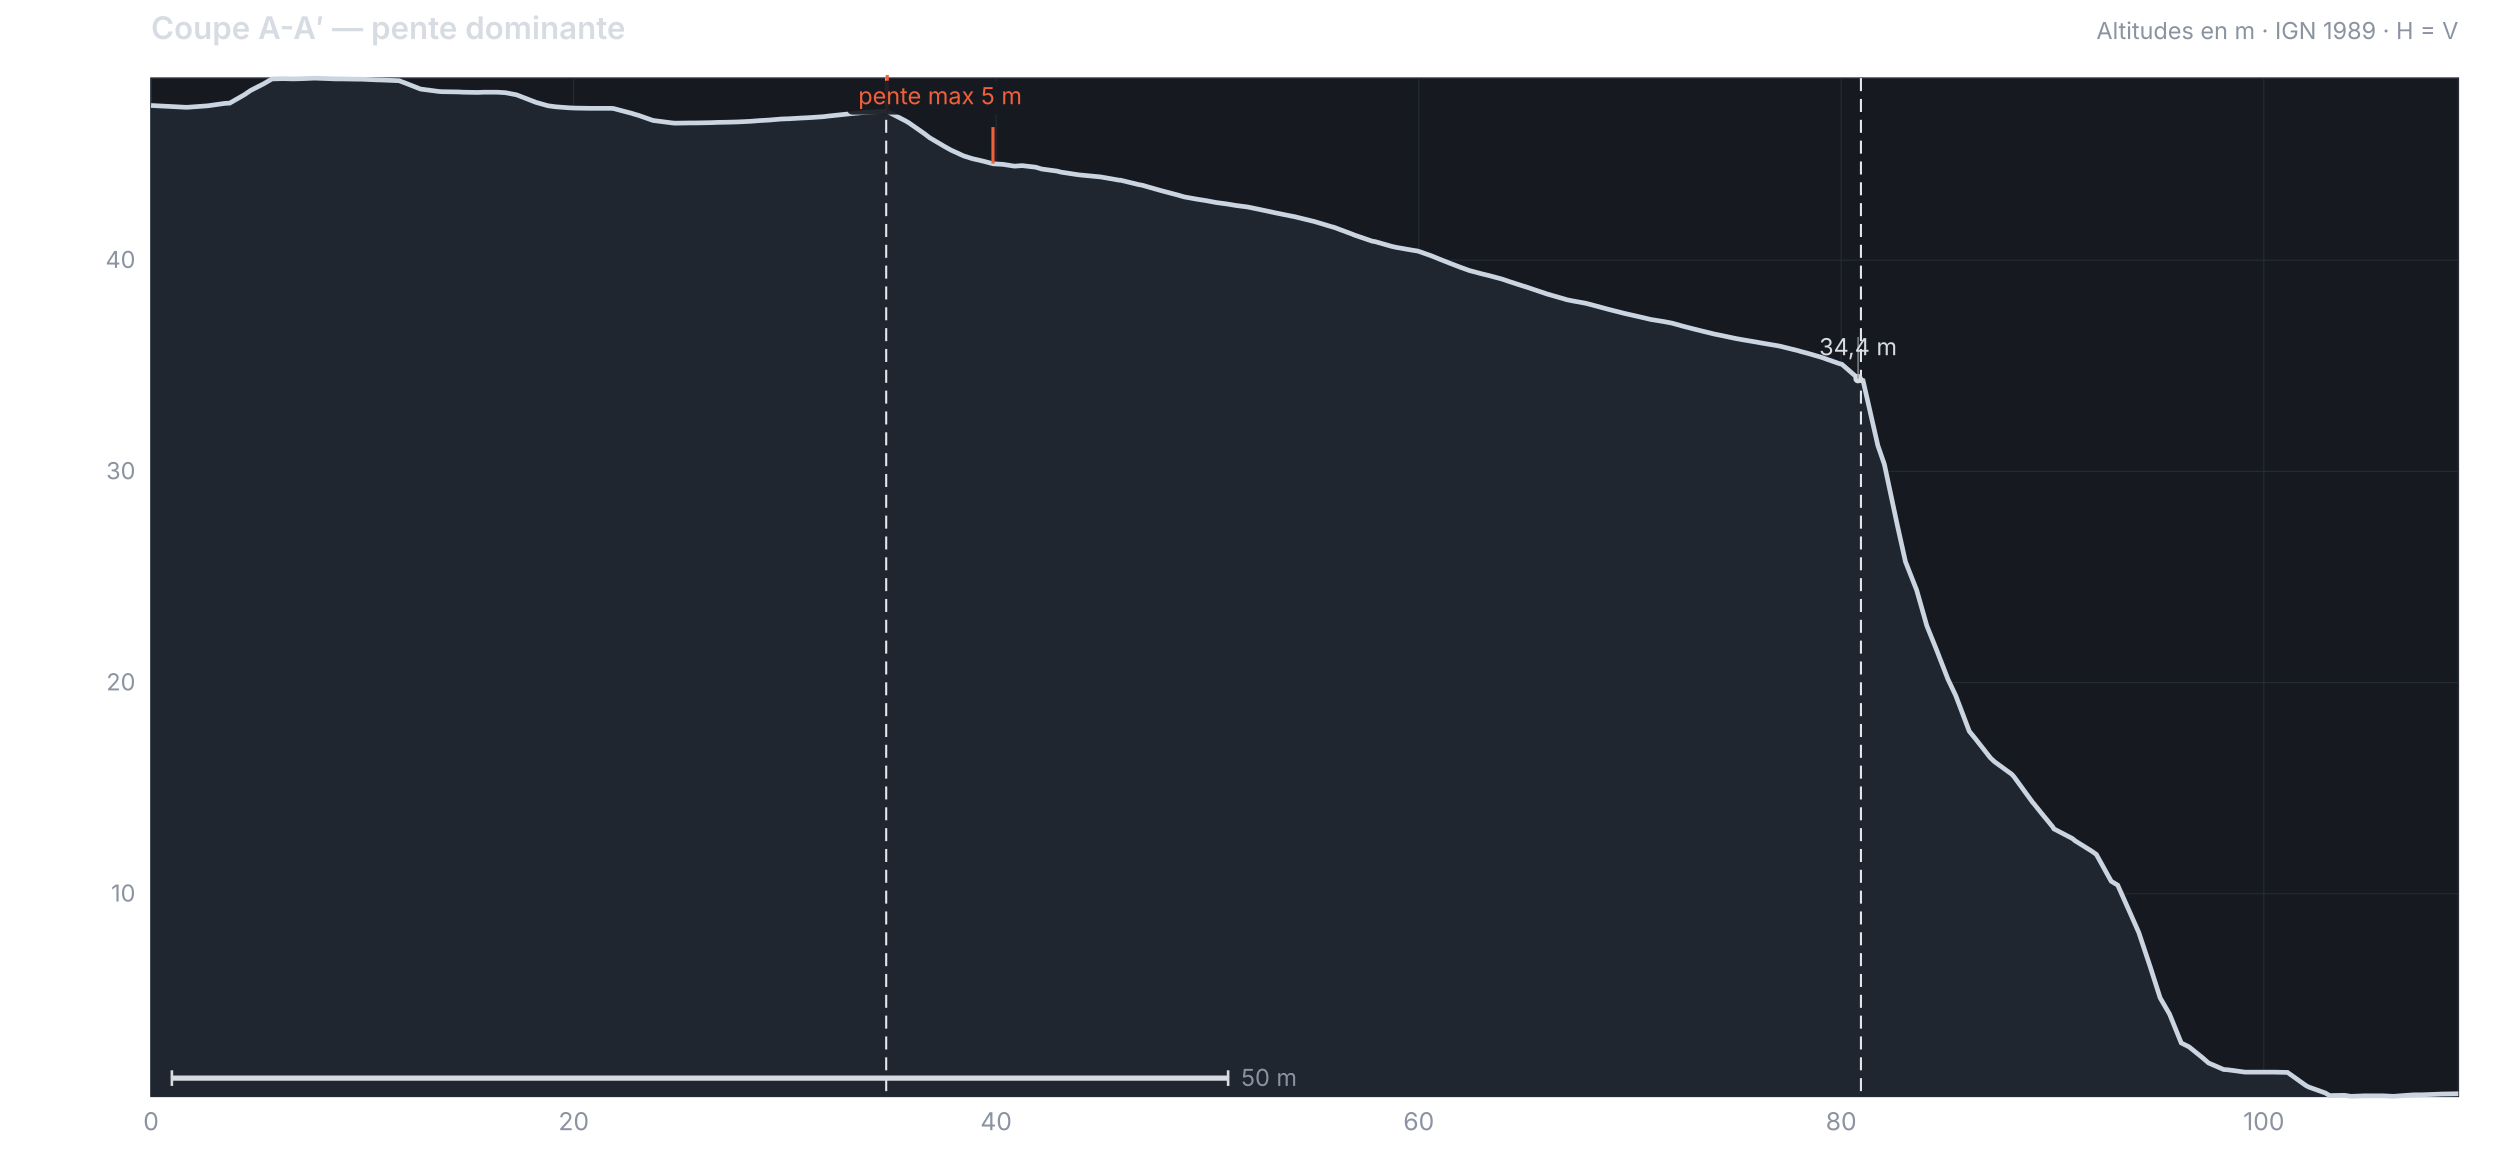
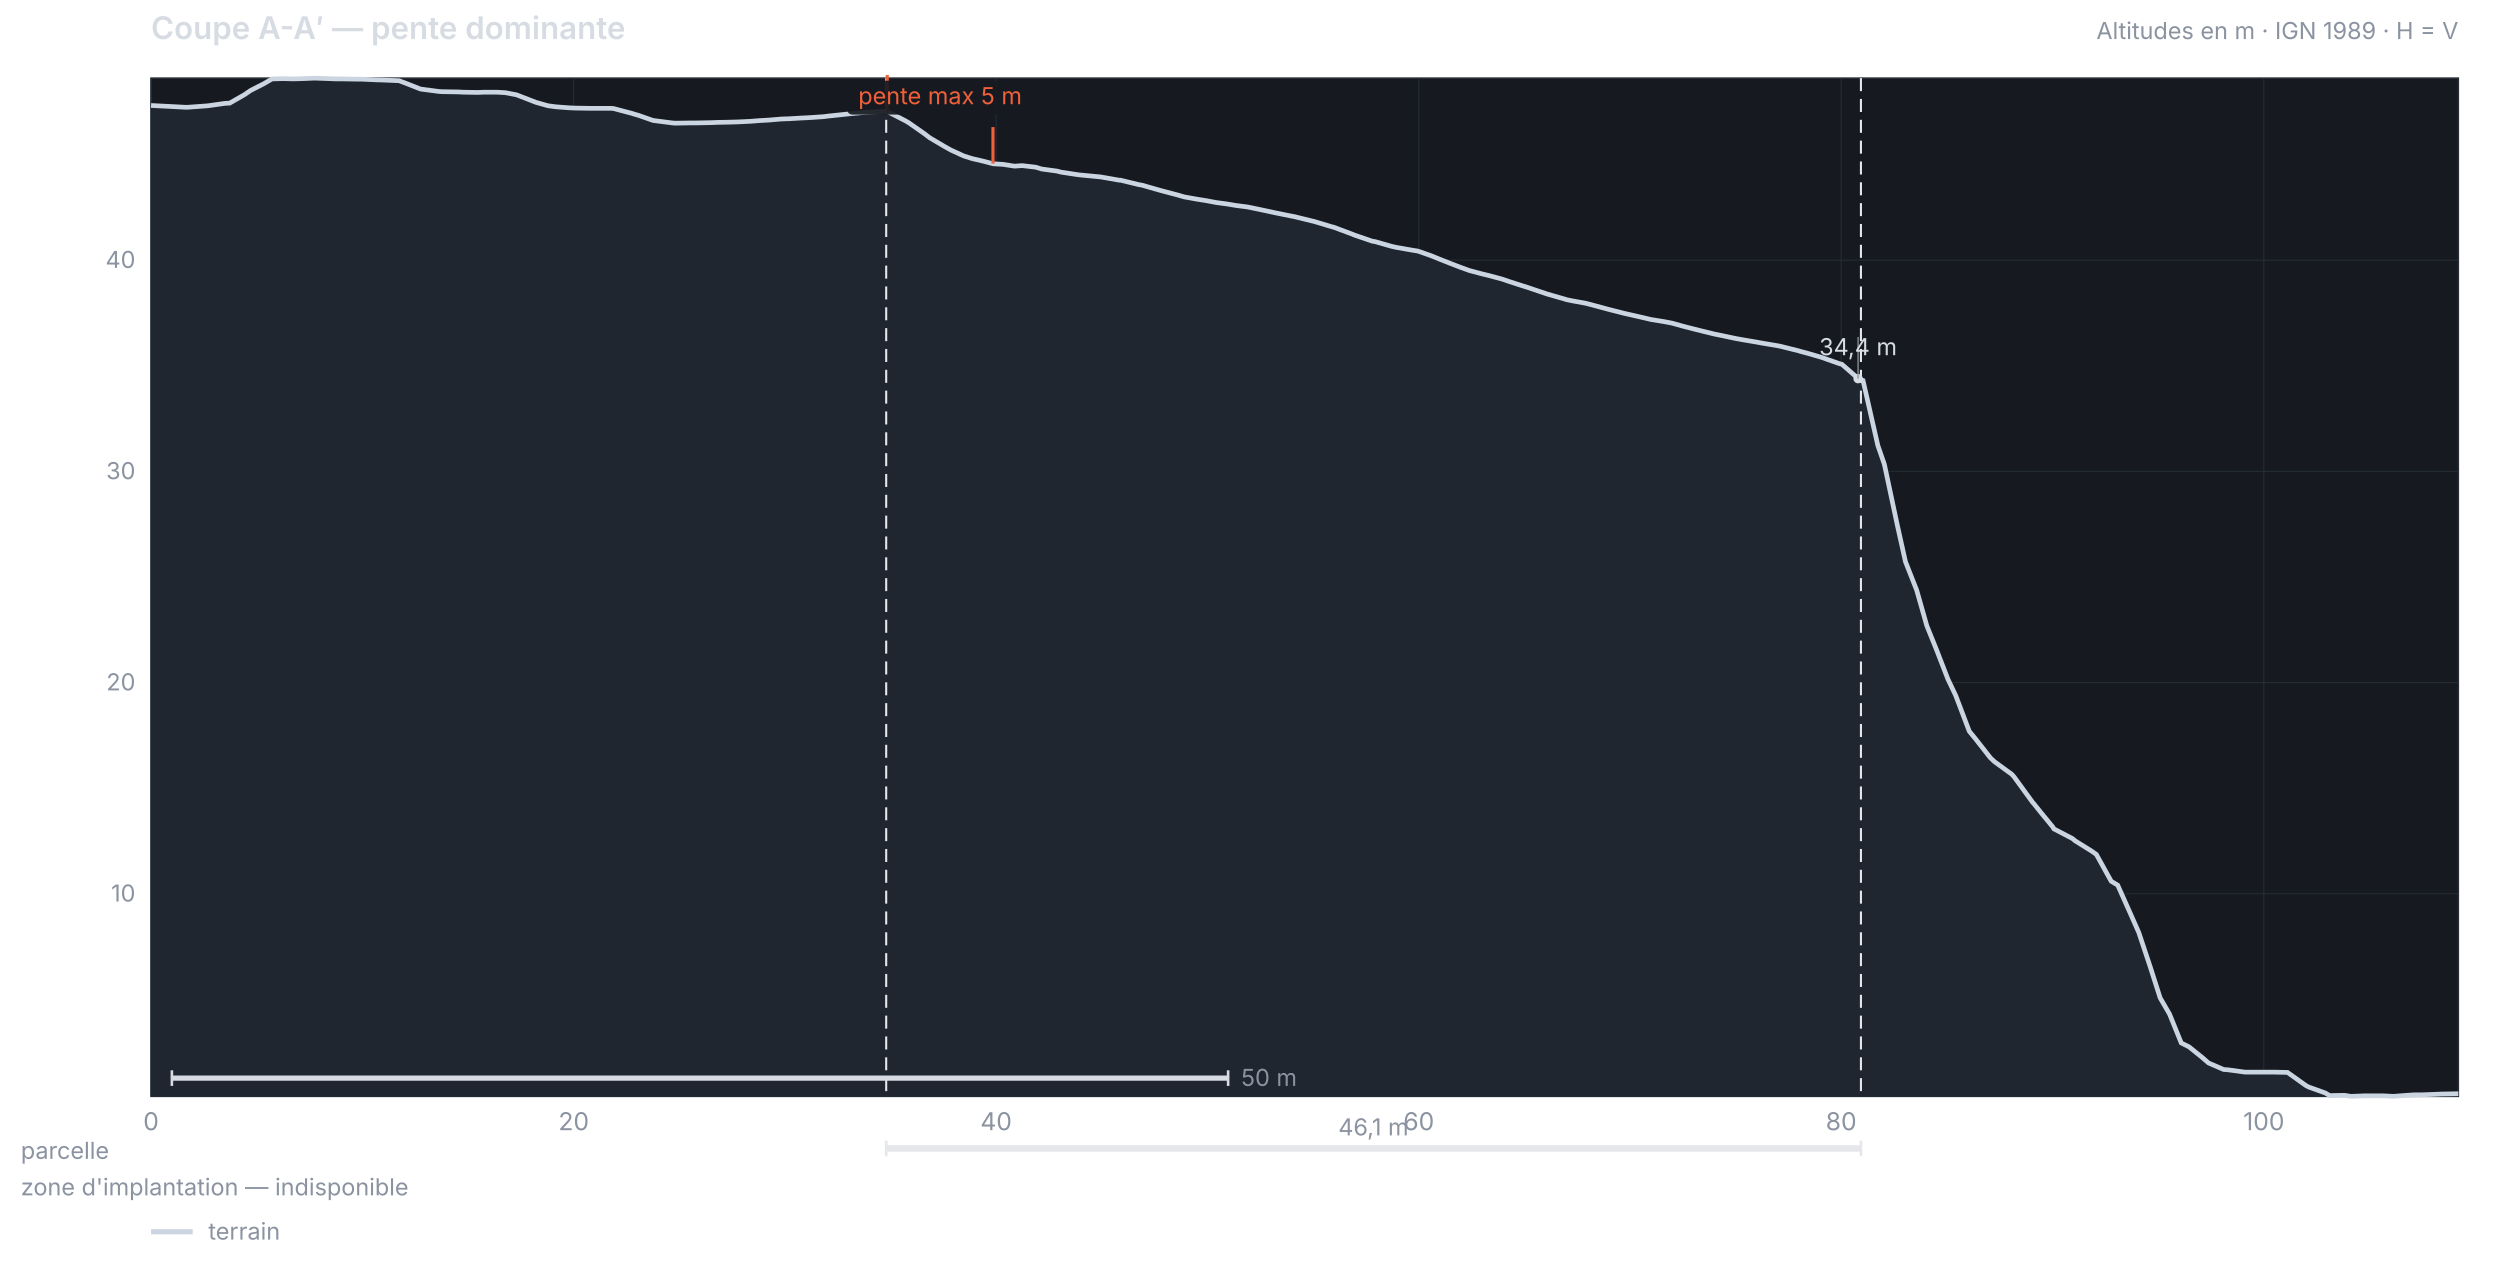
- <svg xmlns="http://www.w3.org/2000/svg" viewBox="0 0 960 443" width="960" height="443" role="img" aria-label="Coupe A-A′ — pente dominante" font-family="Inter, Helvetica, Arial, sans-serif" data-plot-x0="58.0" data-plot-x1="944.0" style="background:#0f1115">
+ <svg xmlns="http://www.w3.org/2000/svg" viewBox="0 0 960 489" width="960" height="489" role="img" aria-label="Coupe A-A′ — pente dominante" font-family="Inter, Helvetica, Arial, sans-serif" data-plot-x0="58.0" data-plot-x1="944.0" style="background:#0f1115">
  <text x="58" y="15" font-size="12" font-weight="600" fill="#d7dce3">Coupe A-A′ — pente dominante</text>
  <text x="944" y="15" text-anchor="end" font-size="9" fill="#8b93a1">Altitudes en m · IGN 1989 · H = V</text>
  <rect x="58.0" y="30" width="886.0" height="391.0" fill="#161a20" stroke="#262c35" stroke-width="0.6" />
  <line x1="58.0" y1="30" x2="58.0" y2="421.0" stroke="#262c35" stroke-width="0.4" />
  <text x="58.0" y="434.0" text-anchor="middle" font-size="9.5" fill="#8b93a1">0</text>
  <line x1="220.3" y1="30" x2="220.3" y2="421.0" stroke="#262c35" stroke-width="0.4" />
  <text x="220.3" y="434.0" text-anchor="middle" font-size="9.5" fill="#8b93a1">20</text>
  <line x1="382.5" y1="30" x2="382.5" y2="421.0" stroke="#262c35" stroke-width="0.4" />
  <text x="382.5" y="434.0" text-anchor="middle" font-size="9.5" fill="#8b93a1">40</text>
  <line x1="544.8" y1="30" x2="544.8" y2="421.0" stroke="#262c35" stroke-width="0.4" />
  <text x="544.8" y="434.0" text-anchor="middle" font-size="9.5" fill="#8b93a1">60</text>
  <line x1="707.0" y1="30" x2="707.0" y2="421.0" stroke="#262c35" stroke-width="0.4" />
  <text x="707.0" y="434.0" text-anchor="middle" font-size="9.5" fill="#8b93a1">80</text>
  <line x1="869.3" y1="30" x2="869.3" y2="421.0" stroke="#262c35" stroke-width="0.4" />
  <text x="869.3" y="434.0" text-anchor="middle" font-size="9.5" fill="#8b93a1">100</text>
  <line x1="58.0" y1="343.2" x2="944.0" y2="343.2" stroke="#262c35" stroke-width="0.4" />
  <text x="52.0" y="346.2" text-anchor="end" font-size="9" fill="#8b93a1">10</text>
  <line x1="58.0" y1="262.1" x2="944.0" y2="262.1" stroke="#262c35" stroke-width="0.4" />
  <text x="52.0" y="265.1" text-anchor="end" font-size="9" fill="#8b93a1">20</text>
  <line x1="58.0" y1="181.0" x2="944.0" y2="181.0" stroke="#262c35" stroke-width="0.4" />
  <text x="52.0" y="184.0" text-anchor="end" font-size="9" fill="#8b93a1">30</text>
  <line x1="58.0" y1="99.9" x2="944.0" y2="99.9" stroke="#262c35" stroke-width="0.4" />
  <text x="52.0" y="102.9" text-anchor="end" font-size="9" fill="#8b93a1">40</text>
  <polygon points="58.0,40.5 63.7,40.8 63.9,40.8 65.7,40.9 71.4,41.2 71.9,41.2 78.8,40.7 80.0,40.6 86.3,39.7 88.2,39.6 93.8,36.4 96.3,34.7 101.2,32.2 104.5,30.3 108.7,30.2 112.6,30.3 116.2,30.2 120.8,30.0 123.6,30.1 128.9,30.3 131.1,30.3 137.1,30.4 138.6,30.4 145.2,30.7 146.0,30.7 153.3,31.0 153.5,31.1 155.4,31.8 161.0,34.0 161.5,34.2 168.4,35.1 169.6,35.2 175.9,35.3 177.8,35.4 183.4,35.5 185.9,35.4 190.9,35.4 194.1,35.6 198.3,36.4 202.2,37.9 205.8,39.3 210.4,40.6 213.3,41.0 218.5,41.4 220.7,41.5 226.7,41.6 228.2,41.6 234.8,41.6 235.7,41.7 242.9,43.6 243.1,43.7 245.2,44.3 250.6,46.2 251.1,46.3 258.1,47.2 259.2,47.3 265.5,47.2 267.4,47.2 273.0,47.1 275.5,47.0 280.5,46.9 283.7,46.8 287.9,46.6 291.8,46.3 295.4,46.1 300.0,45.7 302.9,45.6 308.1,45.3 310.3,45.2 316.3,44.8 317.8,44.6 324.4,43.9 325.3,43.8 332.6,43.1 332.8,43.1 334.9,43.0 340.2,42.8 340.7,42.8 347.7,46.4 348.9,47.1 355.2,51.5 357.0,52.9 362.6,56.2 365.1,57.6 370.1,59.9 373.3,60.9 377.6,61.9 381.4,62.9 385.0,63.1 389.6,63.8 392.5,63.6 397.7,64.2 400.0,64.9 405.9,65.7 407.4,66.1 414.0,67.1 414.9,67.2 422.2,67.9 422.4,67.9 424.7,68.3 429.8,69.2 430.3,69.2 437.3,70.9 438.5,71.1 444.8,72.9 446.6,73.4 452.3,74.9 454.7,75.6 459.7,76.5 462.9,77.0 467.2,77.8 471.0,78.3 474.6,78.9 479.2,79.5 482.1,80.1 487.3,81.2 489.6,81.7 495.5,82.9 497.1,83.2 503.6,84.8 504.5,85.0 511.8,87.2 512.0,87.2 514.4,88.1 519.5,90.0 519.9,90.2 526.9,92.6 528.1,92.8 534.4,94.6 536.2,95.0 541.9,96.0 544.4,96.4 549.3,98.1 552.5,99.4 556.8,101.1 560.7,102.6 564.3,103.9 568.8,105.1 571.7,105.8 576.9,107.2 579.2,108.0 585.1,109.9 586.7,110.4 593.2,112.6 594.1,112.9 601.4,115.0 601.6,115.1 604.2,115.6 609.1,116.5 609.5,116.6 616.6,118.5 617.7,118.8 624.0,120.4 625.8,120.8 631.5,122.1 634.0,122.7 639.0,123.5 642.1,124.1 646.4,125.3 650.3,126.3 653.9,127.2 658.4,128.3 661.4,128.9 666.6,130.0 668.8,130.4 674.7,131.4 676.3,131.7 682.8,132.8 683.8,133.0 691.0,134.8 691.2,134.9 693.9,135.6 698.7,137.0 699.1,137.1 706.2,139.6 707.3,139.9 713.6,145.4 715.4,146.1 721.1,171.1 723.6,178.3 728.6,201.8 731.7,215.7 736.0,226.6 739.9,240.3 743.5,249.2 748.0,260.8 751.0,267.1 756.2,280.8 758.5,283.6 764.3,291.0 765.9,292.5 772.5,297.3 773.4,298.3 780.6,308.2 780.9,308.5 783.7,312.0 788.3,317.6 788.7,318.3 795.8,322.0 796.9,322.9 803.3,326.9 805.0,328.1 810.7,338.4 813.2,339.9 818.2,351.1 821.3,358.1 825.7,371.3 829.5,383.2 833.1,389.4 837.6,400.5 840.6,402.0 845.8,406.2 848.1,408.2 853.9,410.7 855.5,410.8 862.1,411.7 863.0,411.7 870.2,411.7 870.5,411.7 873.4,411.7 877.9,411.8 878.4,411.8 885.4,416.8 886.5,417.4 892.9,419.7 894.6,420.7 900.3,420.6 902.8,421.0 907.8,420.8 910.9,420.8 915.3,420.8 919.1,421.0 922.8,420.7 927.2,420.4 930.2,420.4 935.4,420.2 937.7,420.1 943.5,420.0 944.0,420.0 944.0,421.0 58.0,421.0" fill="#1f2630" stroke="none" />
  <polyline points="58.0,40.5 63.7,40.8 63.9,40.8 65.7,40.9 71.4,41.2 71.9,41.2 78.8,40.7 80.0,40.6 86.3,39.7 88.2,39.6 93.8,36.4 96.3,34.7 101.2,32.2 104.5,30.3 108.7,30.2 112.6,30.3 116.2,30.2 120.8,30.0 123.6,30.1 128.9,30.3 131.1,30.3 137.1,30.4 138.6,30.4 145.2,30.7 146.0,30.7 153.3,31.0 153.5,31.1 155.4,31.8 161.0,34.0 161.5,34.2 168.4,35.1 169.6,35.2 175.9,35.3 177.8,35.4 183.4,35.5 185.9,35.4 190.9,35.4 194.1,35.6 198.3,36.4 202.2,37.9 205.8,39.3 210.4,40.6 213.3,41.0 218.5,41.4 220.7,41.5 226.7,41.6 228.2,41.6 234.8,41.6 235.7,41.7 242.9,43.6 243.1,43.7 245.2,44.3 250.6,46.2 251.1,46.3 258.1,47.2 259.2,47.3 265.5,47.2 267.4,47.2 273.0,47.1 275.5,47.0 280.5,46.9 283.7,46.8 287.9,46.6 291.8,46.3 295.4,46.1 300.0,45.7 302.9,45.6 308.1,45.3 310.3,45.2 316.3,44.8 317.8,44.6 324.4,43.9 325.3,43.8 332.6,43.1 332.8,43.1 334.9,43.0 340.2,42.8 340.7,42.8 347.7,46.4 348.9,47.1 355.2,51.5 357.0,52.9 362.6,56.2 365.1,57.6 370.1,59.9 373.3,60.9 377.6,61.9 381.4,62.9 385.0,63.1 389.6,63.8 392.5,63.6 397.7,64.2 400.0,64.9 405.9,65.7 407.4,66.1 414.0,67.1 414.9,67.2 422.2,67.9 422.4,67.9 424.7,68.3 429.8,69.2 430.3,69.2 437.3,70.9 438.5,71.1 444.8,72.9 446.6,73.4 452.3,74.9 454.7,75.6 459.7,76.5 462.9,77.0 467.2,77.8 471.0,78.3 474.6,78.9 479.2,79.5 482.1,80.1 487.3,81.2 489.6,81.7 495.5,82.9 497.1,83.2 503.6,84.8 504.5,85.0 511.8,87.2 512.0,87.2 514.4,88.1 519.5,90.0 519.9,90.2 526.9,92.6 528.1,92.8 534.4,94.6 536.2,95.0 541.9,96.0 544.4,96.4 549.3,98.1 552.5,99.4 556.8,101.1 560.7,102.6 564.3,103.9 568.8,105.1 571.7,105.8 576.9,107.2 579.2,108.0 585.1,109.9 586.7,110.4 593.2,112.6 594.1,112.9 601.4,115.0 601.6,115.1 604.2,115.6 609.1,116.5 609.5,116.6 616.6,118.5 617.7,118.8 624.0,120.4 625.8,120.8 631.5,122.1 634.0,122.7 639.0,123.5 642.1,124.1 646.4,125.3 650.3,126.3 653.9,127.2 658.4,128.3 661.4,128.9 666.6,130.0 668.8,130.4 674.7,131.4 676.3,131.7 682.8,132.8 683.8,133.0 691.0,134.8 691.2,134.9 693.9,135.6 698.7,137.0 699.1,137.1 706.2,139.6 707.3,139.9 713.6,145.4 715.4,146.1 721.1,171.1 723.6,178.3 728.6,201.8 731.7,215.7 736.0,226.6 739.9,240.3 743.5,249.2 748.0,260.8 751.0,267.1 756.2,280.8 758.5,283.6 764.3,291.0 765.9,292.5 772.5,297.3 773.4,298.3 780.6,308.2 780.9,308.5 783.7,312.0 788.3,317.6 788.7,318.3 795.8,322.0 796.9,322.9 803.3,326.9 805.0,328.1 810.7,338.4 813.2,339.9 818.2,351.1 821.3,358.1 825.7,371.3 829.5,383.2 833.1,389.4 837.6,400.5 840.6,402.0 845.8,406.2 848.1,408.2 853.9,410.7 855.5,410.8 862.1,411.7 863.0,411.7 870.2,411.7 870.5,411.7 873.4,411.7 877.9,411.8 878.4,411.8 885.4,416.8 886.5,417.4 892.9,419.7 894.6,420.7 900.3,420.6 902.8,421.0 907.8,420.8 910.9,420.8 915.3,420.8 919.1,421.0 922.8,420.7 927.2,420.4 930.2,420.4 935.4,420.2 937.7,420.1 943.5,420.0 944.0,420.0" fill="none" stroke="#cbd5e1" stroke-width="1.8" />
  <line x1="340.3" y1="30" x2="340.3" y2="421.0" stroke="#e5e7eb" stroke-width="0.8" stroke-dasharray="5 3" />
  <line x1="714.6" y1="30" x2="714.6" y2="421.0" stroke="#e5e7eb" stroke-width="0.8" stroke-dasharray="5 3" />
  <line x1="340.7" y1="42.8" x2="340.7" y2="28.8" stroke="#f0603a" stroke-width="1.2" />
  <line x1="381.3" y1="62.8" x2="381.3" y2="48.8" stroke="#f0603a" stroke-width="1.2" />
  <circle cx="713.5" cy="145.4" r="1.8" fill="#d7dce3" />
  <line x1="713.5" y1="145.4" x2="713.5" y2="129.4" stroke="#8b93a1" stroke-width="0.5" />
  <text x="713.5" y="136.4" text-anchor="middle" font-size="9" fill="#d7dce3">34,4 m</text>
  <line x1="66.0" y1="414.0" x2="471.6" y2="414.0" stroke="#d7dce3" stroke-width="2" />
  <line x1="66.0" y1="411.0" x2="66.0" y2="417.0" stroke="#d7dce3" stroke-width="1" />
  <line x1="471.6" y1="411.0" x2="471.6" y2="417.0" stroke="#d7dce3" stroke-width="1" />
  <text x="476.6" y="417.0" font-size="9" fill="#8b93a1">50 m</text>
+   <text x="8" y="445.0" font-size="9" fill="#8b93a1">parcelle</text>
+   <line x1="340.3" y1="441.0" x2="714.6" y2="441.0" stroke="#e5e7eb" stroke-width="2.5" data-band="parcelle" data-d0="34.80" data-d1="80.93" />
+   <line x1="340.3" y1="438.0" x2="340.3" y2="444.0" stroke="#e5e7eb" stroke-width="1" />
+   <line x1="714.6" y1="438.0" x2="714.6" y2="444.0" stroke="#e5e7eb" stroke-width="1" />
+   <text x="527.4" y="436.0" text-anchor="middle" font-size="9" fill="#8b93a1">46,1 m</text>
+   <text x="8" y="459.0" font-size="9" fill="#8b93a1">zone d'implantation — indisponible</text>
+   <line x1="58.0" y1="473.0" x2="74.0" y2="473.0" stroke="#cbd5e1" stroke-width="2" />
+   <text x="80.0" y="476.0" font-size="9" fill="#8b93a1">terrain</text>
  <rect x="325.3" y="31.0" width="71.5" height="13.0" rx="2" fill="#161a20" opacity="0.92" />
  <text x="361.0" y="40.0" text-anchor="middle" font-size="9" fill="#f0603a">pente max 5 m</text>
</svg>
